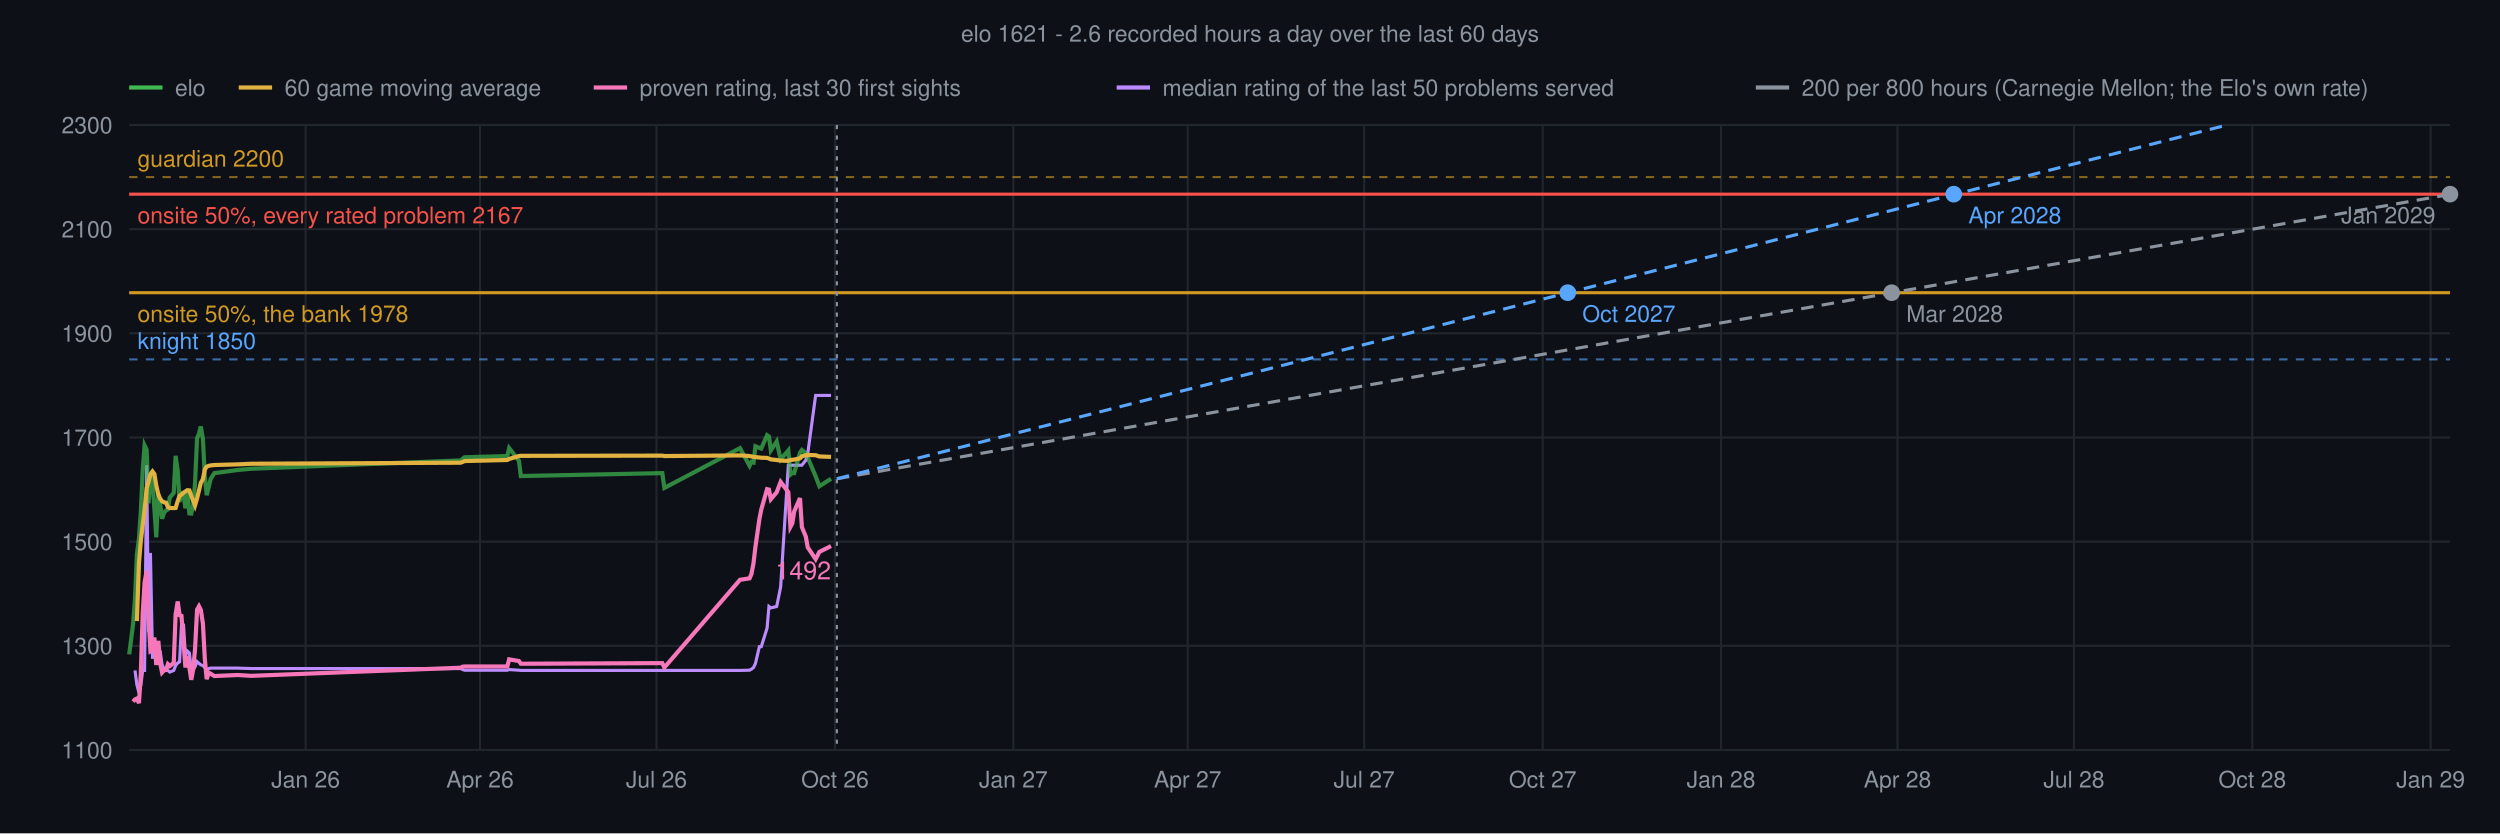
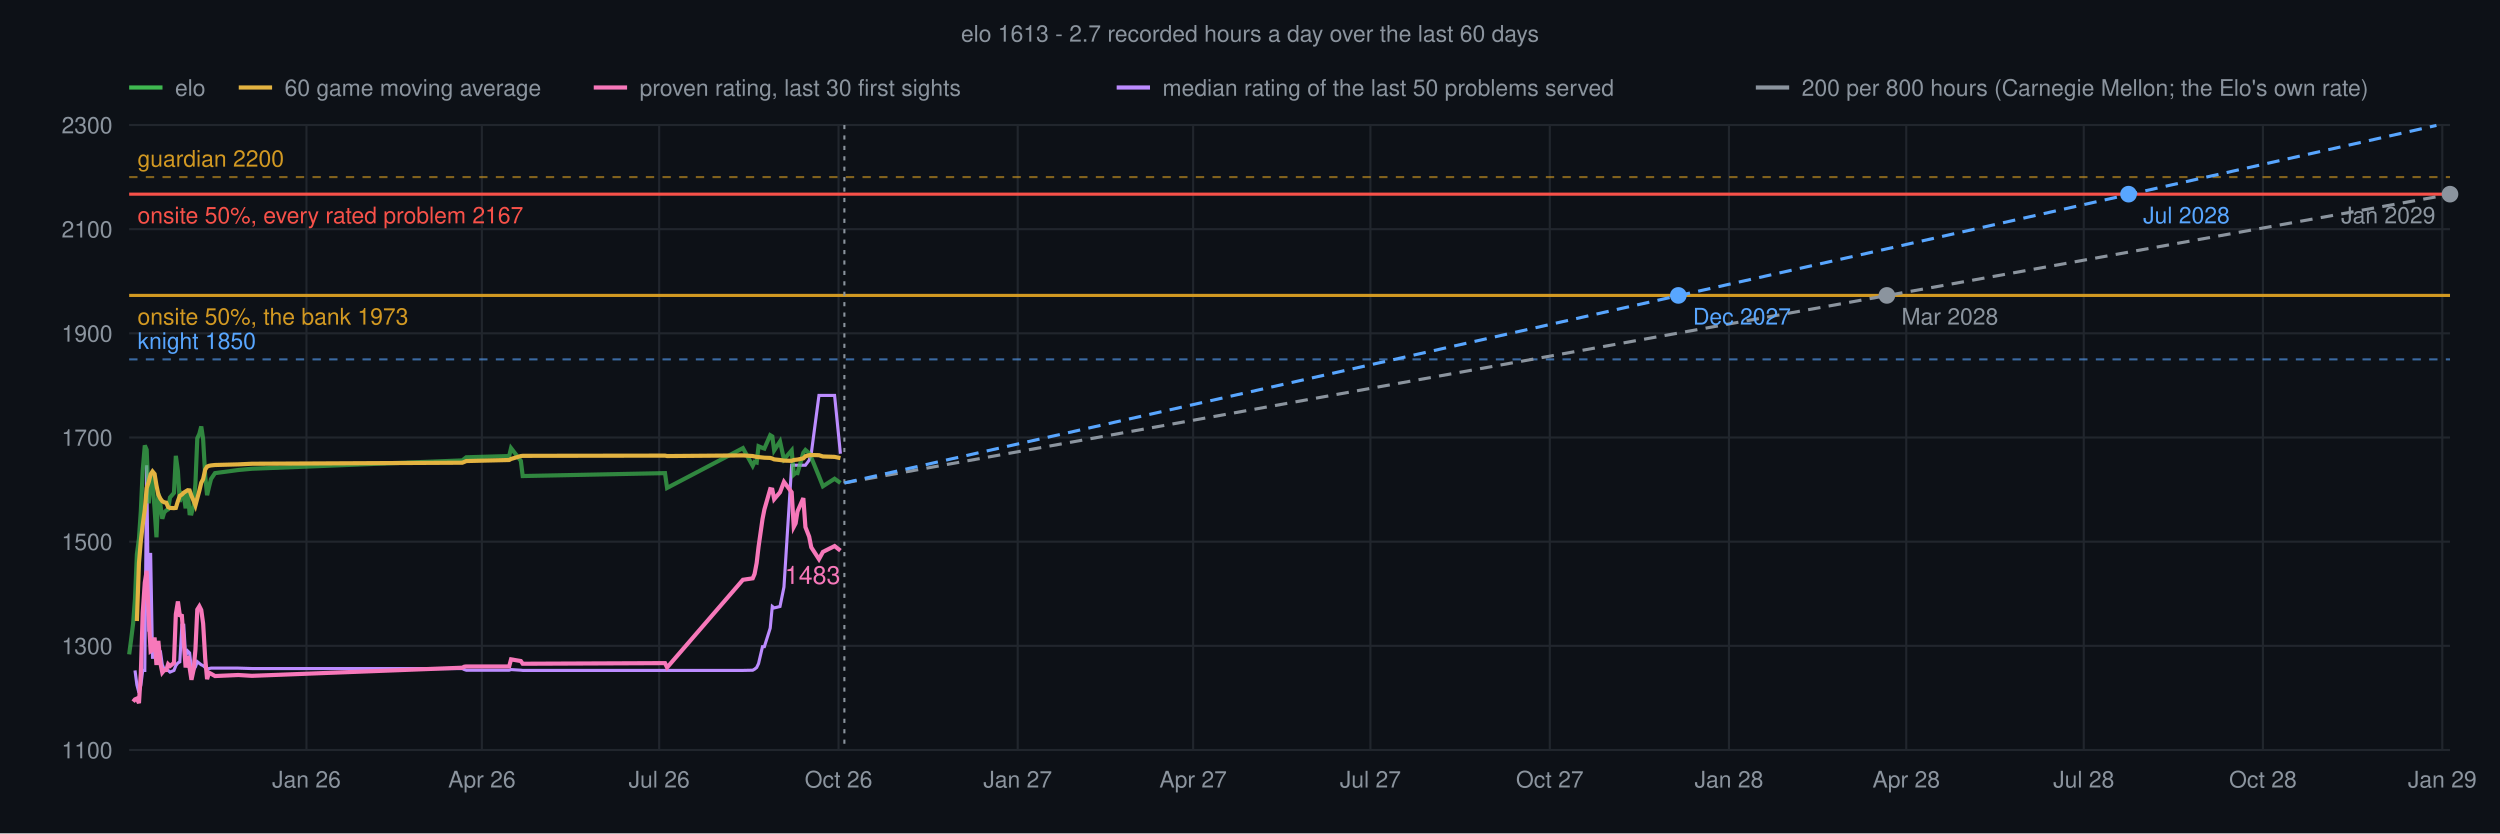
<svg xmlns="http://www.w3.org/2000/svg" viewBox="0 0 1200 400" font-family="Helvetica,sans-serif">
  <rect width="1200" height="400" fill="#0d1117" />
-   <text x="600" y="20" text-anchor="middle" font-size="11" fill="#8b949e">elo 1621 - 2.6 recorded hours a day over the last 60 days</text>
+   <text x="600" y="20" text-anchor="middle" font-size="11" fill="#8b949e">elo 1613 - 2.7 recorded hours a day over the last 60 days</text>
  <line x1="62" y1="360.0" x2="1176" y2="360.0" stroke="#21262d" stroke-width="1" />
  <text x="54" y="364.0" text-anchor="end" font-size="11" fill="#8b949e">1100</text>
  <line x1="62" y1="310.0" x2="1176" y2="310.0" stroke="#21262d" stroke-width="1" />
  <text x="54" y="314.0" text-anchor="end" font-size="11" fill="#8b949e">1300</text>
  <line x1="62" y1="260.0" x2="1176" y2="260.0" stroke="#21262d" stroke-width="1" />
  <text x="54" y="264.0" text-anchor="end" font-size="11" fill="#8b949e">1500</text>
  <line x1="62" y1="210.0" x2="1176" y2="210.0" stroke="#21262d" stroke-width="1" />
  <text x="54" y="214.0" text-anchor="end" font-size="11" fill="#8b949e">1700</text>
  <line x1="62" y1="160.0" x2="1176" y2="160.0" stroke="#21262d" stroke-width="1" />
  <text x="54" y="164.0" text-anchor="end" font-size="11" fill="#8b949e">1900</text>
  <line x1="62" y1="110.0" x2="1176" y2="110.0" stroke="#21262d" stroke-width="1" />
  <text x="54" y="114.0" text-anchor="end" font-size="11" fill="#8b949e">2100</text>
  <line x1="62" y1="60.0" x2="1176" y2="60.0" stroke="#21262d" stroke-width="1" />
  <text x="54" y="64.0" text-anchor="end" font-size="11" fill="#8b949e">2300</text>
-   <line x1="146.7" y1="60" x2="146.7" y2="360" stroke="#21262d" stroke-width="1" />
-   <text x="146.7" y="378" text-anchor="middle" font-size="11" fill="#8b949e">Jan 26</text>
-   <line x1="230.4" y1="60" x2="230.4" y2="360" stroke="#21262d" stroke-width="1" />
-   <text x="230.4" y="378" text-anchor="middle" font-size="11" fill="#8b949e">Apr 26</text>
-   <line x1="315.1" y1="60" x2="315.1" y2="360" stroke="#21262d" stroke-width="1" />
-   <text x="315.1" y="378" text-anchor="middle" font-size="11" fill="#8b949e">Jul 26</text>
-   <line x1="400.8" y1="60" x2="400.8" y2="360" stroke="#21262d" stroke-width="1" />
-   <text x="400.8" y="378" text-anchor="middle" font-size="11" fill="#8b949e">Oct 26</text>
-   <line x1="486.4" y1="60" x2="486.4" y2="360" stroke="#21262d" stroke-width="1" />
-   <text x="486.4" y="378" text-anchor="middle" font-size="11" fill="#8b949e">Jan 27</text>
-   <line x1="570.1" y1="60" x2="570.1" y2="360" stroke="#21262d" stroke-width="1" />
-   <text x="570.1" y="378" text-anchor="middle" font-size="11" fill="#8b949e">Apr 27</text>
-   <line x1="654.8" y1="60" x2="654.8" y2="360" stroke="#21262d" stroke-width="1" />
-   <text x="654.8" y="378" text-anchor="middle" font-size="11" fill="#8b949e">Jul 27</text>
-   <line x1="740.5" y1="60" x2="740.5" y2="360" stroke="#21262d" stroke-width="1" />
-   <text x="740.5" y="378" text-anchor="middle" font-size="11" fill="#8b949e">Oct 27</text>
-   <line x1="826.1" y1="60" x2="826.1" y2="360" stroke="#21262d" stroke-width="1" />
-   <text x="826.1" y="378" text-anchor="middle" font-size="11" fill="#8b949e">Jan 28</text>
-   <line x1="910.8" y1="60" x2="910.8" y2="360" stroke="#21262d" stroke-width="1" />
-   <text x="910.8" y="378" text-anchor="middle" font-size="11" fill="#8b949e">Apr 28</text>
-   <line x1="995.5" y1="60" x2="995.5" y2="360" stroke="#21262d" stroke-width="1" />
-   <text x="995.5" y="378" text-anchor="middle" font-size="11" fill="#8b949e">Jul 28</text>
-   <line x1="1081.1" y1="60" x2="1081.1" y2="360" stroke="#21262d" stroke-width="1" />
-   <text x="1081.1" y="378" text-anchor="middle" font-size="11" fill="#8b949e">Oct 28</text>
-   <line x1="1166.7" y1="60" x2="1166.7" y2="360" stroke="#21262d" stroke-width="1" />
-   <text x="1166.7" y="378" text-anchor="middle" font-size="11" fill="#8b949e">Jan 29</text>
+   <line x1="147.1" y1="60" x2="147.1" y2="360" stroke="#21262d" stroke-width="1" />
+   <text x="147.1" y="378" text-anchor="middle" font-size="11" fill="#8b949e">Jan 26</text>
+   <line x1="231.3" y1="60" x2="231.3" y2="360" stroke="#21262d" stroke-width="1" />
+   <text x="231.3" y="378" text-anchor="middle" font-size="11" fill="#8b949e">Apr 26</text>
+   <line x1="316.4" y1="60" x2="316.4" y2="360" stroke="#21262d" stroke-width="1" />
+   <text x="316.4" y="378" text-anchor="middle" font-size="11" fill="#8b949e">Jul 26</text>
+   <line x1="402.5" y1="60" x2="402.5" y2="360" stroke="#21262d" stroke-width="1" />
+   <text x="402.5" y="378" text-anchor="middle" font-size="11" fill="#8b949e">Oct 26</text>
+   <line x1="488.5" y1="60" x2="488.5" y2="360" stroke="#21262d" stroke-width="1" />
+   <text x="488.5" y="378" text-anchor="middle" font-size="11" fill="#8b949e">Jan 27</text>
+   <line x1="572.7" y1="60" x2="572.7" y2="360" stroke="#21262d" stroke-width="1" />
+   <text x="572.7" y="378" text-anchor="middle" font-size="11" fill="#8b949e">Apr 27</text>
+   <line x1="657.8" y1="60" x2="657.8" y2="360" stroke="#21262d" stroke-width="1" />
+   <text x="657.8" y="378" text-anchor="middle" font-size="11" fill="#8b949e">Jul 27</text>
+   <line x1="743.9" y1="60" x2="743.9" y2="360" stroke="#21262d" stroke-width="1" />
+   <text x="743.9" y="378" text-anchor="middle" font-size="11" fill="#8b949e">Oct 27</text>
+   <line x1="829.9" y1="60" x2="829.9" y2="360" stroke="#21262d" stroke-width="1" />
+   <text x="829.9" y="378" text-anchor="middle" font-size="11" fill="#8b949e">Jan 28</text>
+   <line x1="915.0" y1="60" x2="915.0" y2="360" stroke="#21262d" stroke-width="1" />
+   <text x="915.0" y="378" text-anchor="middle" font-size="11" fill="#8b949e">Apr 28</text>
+   <line x1="1000.2" y1="60" x2="1000.2" y2="360" stroke="#21262d" stroke-width="1" />
+   <text x="1000.2" y="378" text-anchor="middle" font-size="11" fill="#8b949e">Jul 28</text>
+   <line x1="1086.2" y1="60" x2="1086.2" y2="360" stroke="#21262d" stroke-width="1" />
+   <text x="1086.2" y="378" text-anchor="middle" font-size="11" fill="#8b949e">Oct 28</text>
+   <line x1="1172.3" y1="60" x2="1172.3" y2="360" stroke="#21262d" stroke-width="1" />
+   <text x="1172.3" y="378" text-anchor="middle" font-size="11" fill="#8b949e">Jan 29</text>
  <line x1="62" y1="85.0" x2="1176" y2="85.0" stroke="#d29922" stroke-width="1" stroke-dasharray="4 4" stroke-opacity="0.6" />
  <text x="66" y="80.0" font-size="11" fill="#d29922">guardian 2200</text>
  <line x1="62" y1="172.5" x2="1176" y2="172.5" stroke="#58a6ff" stroke-width="1" stroke-dasharray="4 4" stroke-opacity="0.6" />
  <text x="66" y="167.5" font-size="11" fill="#58a6ff">knight 1850</text>
-   <line x1="62" y1="140.5" x2="1176" y2="140.5" stroke="#d29922" stroke-width="1.5" />
-   <text x="66" y="154.5" font-size="11" fill="#d29922">onsite 50%, the bank 1978</text>
+   <line x1="62" y1="141.8" x2="1176" y2="141.8" stroke="#d29922" stroke-width="1.5" />
+   <text x="66" y="155.8" font-size="11" fill="#d29922">onsite 50%, the bank 1973</text>
  <line x1="62" y1="93.2" x2="1176" y2="93.2" stroke="#f85149" stroke-width="1.5" />
  <text x="66" y="107.2" font-size="11" fill="#f85149">onsite 50%, every rated problem 2167</text>
-   <line x1="401.7" y1="60" x2="401.7" y2="360" stroke="#8b949e" stroke-width="1" stroke-dasharray="2 3" />
-   <line x1="401.7" y1="229.8" x2="1176.0" y2="93.3" stroke="#8b949e" stroke-width="1.5" stroke-dasharray="6 4" />
-   <circle cx="908.0" cy="140.5" r="4" fill="#8b949e" />
-   <text x="915.0" y="154.5" text-anchor="start" font-size="11" fill="#8b949e">Mar 2028</text>
+   <line x1="405.3" y1="60" x2="405.3" y2="360" stroke="#8b949e" stroke-width="1" stroke-dasharray="2 3" />
+   <line x1="405.3" y1="231.8" x2="1176.0" y2="93.3" stroke="#8b949e" stroke-width="1.5" stroke-dasharray="6 4" />
+   <circle cx="905.7" cy="141.8" r="4" fill="#8b949e" />
+   <text x="912.7" y="155.8" text-anchor="start" font-size="11" fill="#8b949e">Mar 2028</text>
  <circle cx="1176.0" cy="93.2" r="4" fill="#8b949e" />
  <text x="1169.0" y="107.2" text-anchor="end" font-size="11" fill="#8b949e">Jan 2029</text>
-   <line x1="401.7" y1="229.8" x2="1069.0" y2="60.0" stroke="#58a6ff" stroke-width="1.5" stroke-dasharray="6 4" />
-   <circle cx="752.5" cy="140.5" r="4" fill="#58a6ff" />
-   <text x="759.5" y="154.5" text-anchor="start" font-size="11" fill="#58a6ff">Oct 2027</text>
-   <circle cx="937.8" cy="93.2" r="4" fill="#58a6ff" />
-   <text x="944.8" y="107.2" text-anchor="start" font-size="11" fill="#58a6ff">Apr 2028</text>
-   <polyline points="64.8,321.8 65.7,328.7 66.7,332.5 67.6,328.9 68.5,321.8 69.4,321.8 70.4,223.3 71.3,303.2 72.2,265.4 73.2,315.5 74.1,315.5 75.0,313.8 76.0,311.9 76.9,312.7 77.8,319.1 78.8,321.2 79.7,321.8 80.6,321.8 81.5,322.6 83.4,321.8 84.3,319.5 85.3,318.2 86.2,317.7 87.1,300.1 88.1,300.1 89.0,314.9 89.9,312.5 90.9,313.4 91.8,321.1 92.7,321.5 93.6,320.1 94.6,317.6 95.5,318.4 96.4,319.1 97.4,319.5 98.3,320.4 99.2,321.7 100.2,320.9 101.1,320.7 102.9,320.7 114.1,320.7 120.6,320.9 221.1,320.9 222.1,321.4 223.0,321.7 243.5,321.7 244.4,321.4 249.1,321.7 250.0,321.8 317.9,321.8 318.9,321.8 355.2,321.8 359.8,321.7 360.7,321.2 361.7,320.4 362.6,318.5 364.5,310.4 365.4,310.4 368.2,301.5 369.1,291.1 370.0,291.8 372.8,291.1 374.7,281.8 378.4,223.3 379.4,223.3 380.3,223.3 381.2,223.3 384.0,223.3 384.9,223.3 386.8,220.9 387.7,217.8 391.5,189.8 393.3,189.8 398.9,189.8" fill="none" stroke="#bc8cff" stroke-width="1.5" />
-   <polyline points="62.0,314.1 62.9,307.3 63.9,299.3 64.8,287.4 65.7,266.1 66.7,258.5 67.6,245.3 68.5,225.9 69.4,213.8 70.4,215.9 71.3,241.6 72.2,227.2 73.2,231.3 74.1,244.3 75.0,257.9 76.0,236.8 76.9,242.2 77.8,249.0 78.8,246.0 79.7,245.0 80.6,244.5 81.5,238.8 83.4,236.6 84.3,218.8 85.3,226.2 86.2,240.9 87.1,236.8 88.1,237.4 89.0,244.0 89.9,235.7 90.9,246.4 91.8,246.5 92.7,242.7 93.6,232.2 94.6,210.4 95.5,208.2 96.4,204.7 97.4,210.8 98.3,228.5 99.2,237.7 100.2,233.8 101.1,229.9 102.9,227.1 114.1,225.6 120.6,225.0 221.1,221.0 222.1,220.2 223.0,219.5 243.5,218.9 244.4,215.1 249.1,221.2 250.0,228.5 317.9,227.1 318.9,234.2 355.2,215.1 359.8,223.6 360.7,221.7 361.7,222.0 362.6,214.2 364.5,215.0 365.4,215.3 368.2,208.9 369.1,209.5 370.0,216.2 372.8,211.9 374.7,220.5 378.4,216.2 379.4,227.8 380.3,227.0 381.2,227.1 384.0,217.3 384.9,216.0 386.8,217.5 387.7,219.6 391.5,228.6 393.3,233.4 398.9,229.8" fill="none" stroke="#3fb950" stroke-width="2" stroke-opacity="0.7" />
-   <polyline points="65.7,298.1 66.7,270.3 67.6,259.6 68.5,252.0 69.4,244.6 70.4,234.3 71.3,231.3 72.2,227.7 73.2,226.3 74.1,227.5 75.0,233.0 76.0,237.4 76.9,239.4 77.8,240.6 78.8,241.1 79.7,241.3 80.6,243.4 81.5,243.8 83.4,243.9 84.3,243.8 85.3,240.5 86.2,238.0 87.1,237.4 88.1,236.5 89.0,235.9 89.9,235.3 90.9,235.4 91.8,238.0 92.7,240.3 93.6,242.6 94.6,239.2 95.5,235.5 96.4,231.7 97.4,230.0 98.3,225.4 99.2,224.0 100.2,223.6 101.1,223.4 102.9,223.2 114.1,222.9 120.6,222.6 221.1,222.1 222.1,221.7 223.0,221.3 243.5,220.8 244.4,220.3 249.1,218.9 250.0,218.8 317.9,218.7 318.9,218.9 355.2,218.6 359.8,218.9 360.7,219.1 361.7,219.3 362.6,219.4 364.5,219.6 365.4,219.7 368.2,219.8 369.1,220.1 370.0,220.5 372.8,220.8 374.7,221.1 378.4,221.2 379.4,220.8 380.3,220.7 381.2,220.6 384.0,220.0 384.9,219.0 386.8,218.5 387.7,218.4 391.5,218.5 393.3,219.1 398.9,219.3" fill="none" stroke="#e3b341" stroke-width="2" />
-   <polyline points="63.9,336.8 64.8,335.7 65.7,335.3 66.7,337.5 67.6,323.1 68.5,294.2 69.4,279.6 70.4,274.0 71.3,296.0 72.2,312.6 73.2,312.0 74.1,306.0 75.0,319.2 76.0,307.6 76.9,318.4 77.8,322.8 78.8,321.7 79.7,321.6 80.6,318.8 81.5,319.7 83.4,318.2 84.3,294.8 85.3,288.7 86.2,295.3 87.1,295.6 88.1,308.2 89.0,320.4 89.9,314.9 90.9,320.4 91.8,326.3 92.7,321.6 93.6,311.9 94.6,292.6 95.5,291.0 96.4,292.8 97.4,299.3 98.3,316.1 99.2,326.0 100.2,322.9 101.1,323.4 102.9,324.5 114.1,324.0 120.6,324.4 221.1,320.5 222.1,320.0 223.0,319.9 243.5,319.9 244.4,316.5 249.1,317.3 250.0,318.6 317.9,318.3 318.9,320.4 355.2,278.3 359.8,277.6 360.7,275.5 361.7,270.2 362.6,262.5 364.5,249.2 365.4,244.6 368.2,234.8 369.1,235.0 370.0,239.6 372.8,236.3 374.7,231.3 378.4,236.3 379.4,252.9 380.3,251.2 381.2,245.5 384.0,239.1 384.9,253.0 386.8,257.6 387.7,262.7 391.5,268.4 393.3,264.9 398.9,262.1" fill="none" stroke="#f778ba" stroke-width="2" />
-   <text x="398.9" y="278.1" text-anchor="end" font-size="12" fill="#f778ba">1492</text>
+   <line x1="405.3" y1="231.8" x2="1169.5" y2="60.2" stroke="#58a6ff" stroke-width="1.5" stroke-dasharray="6 4" />
+   <circle cx="805.6" cy="141.8" r="4" fill="#58a6ff" />
+   <text x="812.6" y="155.8" text-anchor="start" font-size="11" fill="#58a6ff">Dec 2027</text>
+   <circle cx="1021.7" cy="93.2" r="4" fill="#58a6ff" />
+   <text x="1028.7" y="107.2" text-anchor="start" font-size="11" fill="#58a6ff">Jul 2028</text>
+   <polyline points="64.8,321.8 65.7,328.7 66.7,332.5 67.6,328.9 68.5,321.8 69.5,321.8 70.4,223.3 71.4,303.2 72.3,265.4 73.2,315.5 74.2,315.5 75.1,313.8 76.0,311.9 77.0,312.7 77.9,319.1 78.8,321.2 79.8,321.8 80.7,321.8 81.6,322.6 83.5,321.8 84.4,319.5 85.4,318.2 86.3,317.7 87.3,300.1 88.2,300.1 89.1,314.9 90.1,312.5 91.0,313.4 91.9,321.1 92.9,321.5 93.8,320.1 94.7,317.6 95.7,318.4 96.6,319.1 97.5,319.5 98.5,320.4 99.4,321.7 100.3,320.9 101.3,320.7 103.2,320.7 114.4,320.7 120.9,320.9 221.9,320.9 222.9,321.4 223.8,321.7 244.4,321.7 245.3,321.4 250.0,321.7 250.9,321.8 319.2,321.8 320.2,321.8 356.6,321.8 361.3,321.7 362.2,321.2 363.2,320.4 364.1,318.5 366.0,310.4 366.9,310.4 369.7,301.5 370.7,291.1 371.6,291.8 374.4,291.1 376.3,281.8 380.0,223.3 381.0,223.3 381.9,223.3 382.8,223.3 385.6,223.3 386.6,223.3 388.4,220.9 389.4,217.8 393.1,189.8 395.0,189.8 400.6,189.8 403.4,217.8" fill="none" stroke="#bc8cff" stroke-width="1.5" />
+   <polyline points="62.0,314.1 62.9,307.3 63.9,299.3 64.8,287.4 65.7,266.1 66.7,258.5 67.6,245.3 68.5,225.9 69.5,213.8 70.4,215.9 71.4,241.6 72.3,227.2 73.2,231.3 74.2,244.3 75.1,257.9 76.0,236.8 77.0,242.2 77.9,249.0 78.8,246.0 79.8,245.0 80.7,244.5 81.6,238.8 83.5,236.6 84.4,218.8 85.4,226.2 86.3,240.9 87.3,236.8 88.2,237.4 89.1,244.0 90.1,235.7 91.0,246.4 91.9,246.5 92.9,242.7 93.8,232.2 94.7,210.4 95.7,208.2 96.6,204.7 97.5,210.8 98.5,228.5 99.4,237.7 100.3,233.8 101.3,229.9 103.2,227.1 114.4,225.6 120.9,225.0 221.9,221.0 222.9,220.2 223.8,219.5 244.4,218.9 245.3,215.1 250.0,221.2 250.9,228.5 319.2,227.1 320.2,234.2 356.6,215.1 361.3,223.6 362.2,221.7 363.2,222.0 364.1,214.2 366.0,215.0 366.9,215.3 369.7,208.9 370.7,209.5 371.6,216.2 374.4,211.9 376.3,220.5 380.0,216.2 381.0,227.8 381.9,227.0 382.8,227.1 385.6,217.3 386.6,216.0 388.4,217.5 389.4,219.6 393.1,228.6 395.0,233.4 400.6,229.8 403.4,231.8" fill="none" stroke="#3fb950" stroke-width="2" stroke-opacity="0.7" />
+   <polyline points="65.7,298.1 66.7,270.3 67.6,259.6 68.5,252.0 69.5,244.6 70.4,234.3 71.4,231.3 72.3,227.7 73.2,226.3 74.2,227.5 75.1,233.0 76.0,237.4 77.0,239.4 77.9,240.6 78.8,241.1 79.8,241.3 80.7,243.4 81.6,243.8 83.5,243.9 84.4,243.8 85.4,240.5 86.3,238.0 87.3,237.4 88.2,236.5 89.1,235.9 90.1,235.3 91.0,235.4 91.9,238.0 92.9,240.3 93.8,242.6 94.7,239.2 95.7,235.5 96.6,231.7 97.5,230.0 98.5,225.4 99.4,224.0 100.3,223.6 101.3,223.4 103.2,223.2 114.4,222.9 120.9,222.6 221.9,222.1 222.9,221.7 223.8,221.3 244.4,220.8 245.3,220.3 250.0,218.9 250.9,218.8 319.2,218.7 320.2,218.9 356.6,218.6 361.3,218.9 362.2,219.1 363.2,219.3 364.1,219.4 366.0,219.6 366.9,219.7 369.7,219.8 370.7,220.1 371.6,220.5 374.4,220.8 376.3,221.1 380.0,221.2 381.0,220.8 381.9,220.7 382.8,220.6 385.6,220.0 386.6,219.0 388.4,218.5 389.4,218.4 393.1,218.5 395.0,219.1 400.6,219.3 403.4,219.9" fill="none" stroke="#e3b341" stroke-width="2" />
+   <polyline points="63.9,336.8 64.8,335.7 65.7,335.3 66.7,337.5 67.6,323.1 68.5,294.2 69.5,279.6 70.4,274.0 71.4,296.0 72.3,312.6 73.2,312.0 74.2,306.0 75.1,319.2 76.0,307.6 77.0,318.4 77.9,322.8 78.8,321.7 79.8,321.6 80.7,318.8 81.6,319.7 83.5,318.2 84.4,294.8 85.4,288.7 86.3,295.3 87.3,295.6 88.2,308.2 89.1,320.4 90.1,314.9 91.0,320.4 91.9,326.3 92.9,321.6 93.8,311.9 94.7,292.6 95.7,291.0 96.6,292.8 97.5,299.3 98.5,316.1 99.4,326.0 100.3,322.9 101.3,323.4 103.2,324.5 114.4,324.0 120.9,324.4 221.9,320.5 222.9,320.0 223.8,319.9 244.4,319.9 245.3,316.5 250.0,317.3 250.9,318.6 319.2,318.3 320.2,320.4 356.6,278.3 361.3,277.6 362.2,275.5 363.2,270.2 364.1,262.5 366.0,249.2 366.9,244.6 369.7,234.8 370.7,235.0 371.6,239.6 374.4,236.3 376.3,231.3 380.0,236.3 381.0,252.9 381.9,251.2 382.8,245.5 385.6,239.1 386.6,253.0 388.4,257.6 389.4,262.7 393.1,268.4 395.0,264.9 400.6,262.1 403.4,264.3" fill="none" stroke="#f778ba" stroke-width="2" />
+   <text x="403.4" y="280.3" text-anchor="end" font-size="12" fill="#f778ba">1483</text>
  <line x1="62" y1="42" x2="78" y2="42" stroke="#3fb950" stroke-width="2" />
  <text x="84" y="46" font-size="11" fill="#8b949e">elo</text>
  <line x1="114.6" y1="42" x2="130.6" y2="42" stroke="#e3b341" stroke-width="2" />
  <text x="136.6" y="46" font-size="11" fill="#8b949e">60 game moving average</text>
  <line x1="285.0" y1="42" x2="301.0" y2="42" stroke="#f778ba" stroke-width="2" />
  <text x="307.0" y="46" font-size="11" fill="#8b949e">proven rating, last 30 first sights</text>
  <line x1="536.0" y1="42" x2="552.0" y2="42" stroke="#bc8cff" stroke-width="2" />
  <text x="558.0" y="46" font-size="11" fill="#8b949e">median rating of the last 50 problems served</text>
  <line x1="842.8" y1="42" x2="858.8" y2="42" stroke="#8b949e" stroke-width="2" />
  <text x="864.8" y="46" font-size="11" fill="#8b949e">200 per 800 hours (Carnegie Mellon; the Elo's own rate)</text>
  <line x1="1217.8" y1="42" x2="1233.8" y2="42" stroke="#58a6ff" stroke-width="2" />
-   <text x="1239.8" y="46" font-size="11" fill="#8b949e">first-sight rate, 36 per 100 hours</text>
+   <text x="1239.8" y="46" font-size="11" fill="#8b949e">first-sight rate, 31 per 100 hours</text>
</svg>
